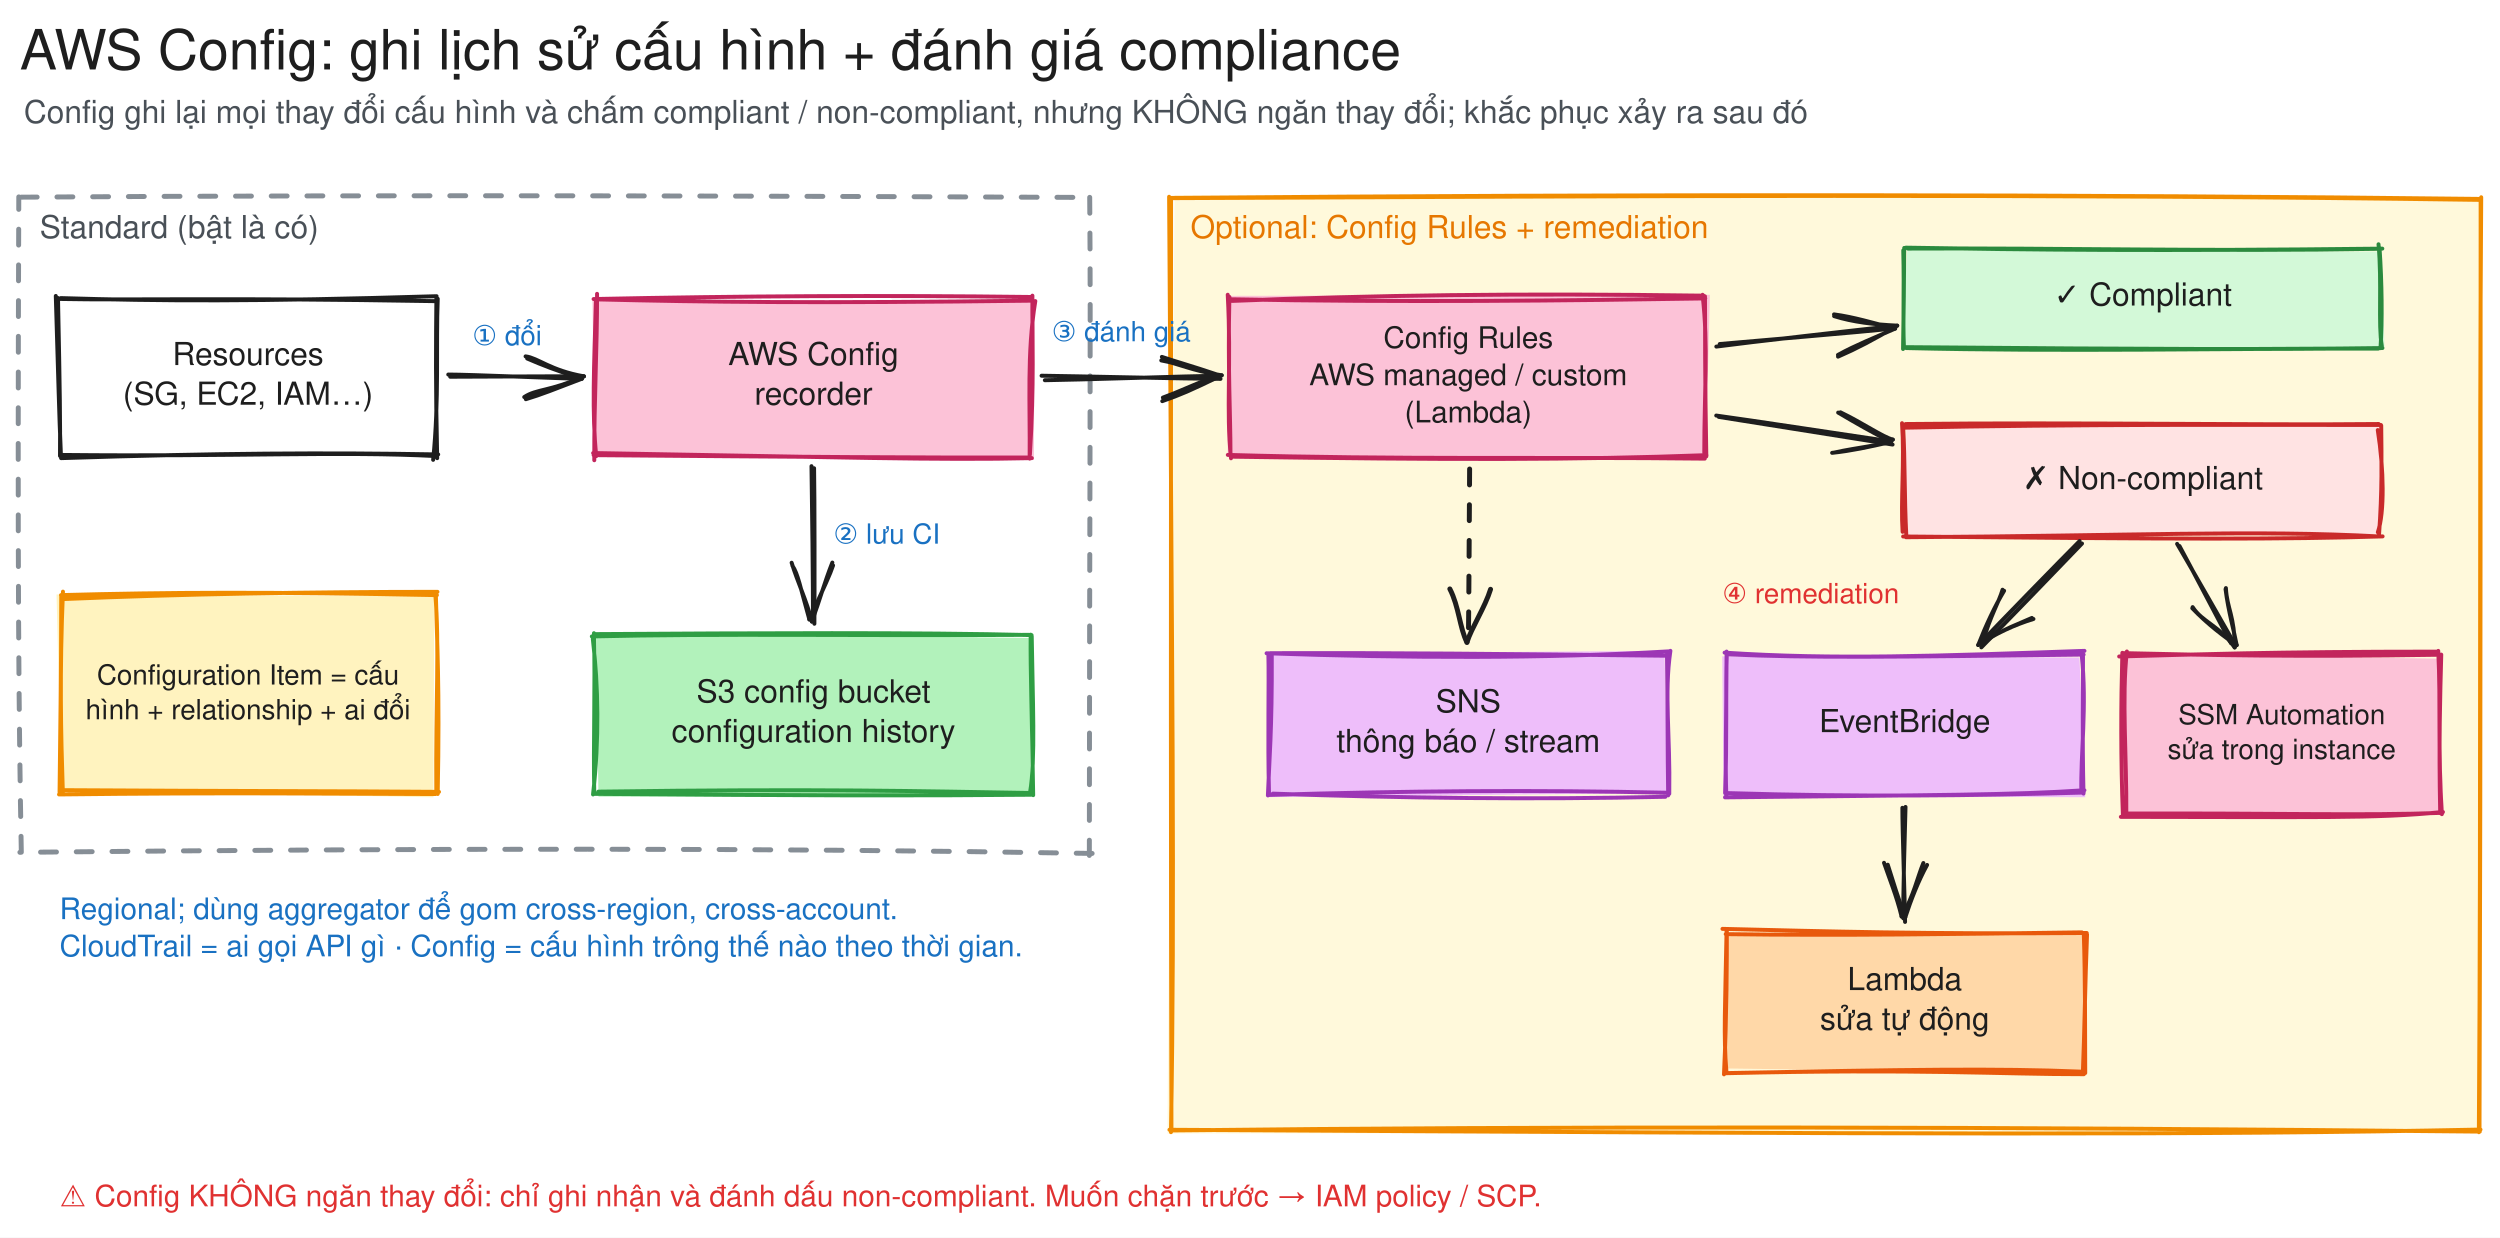
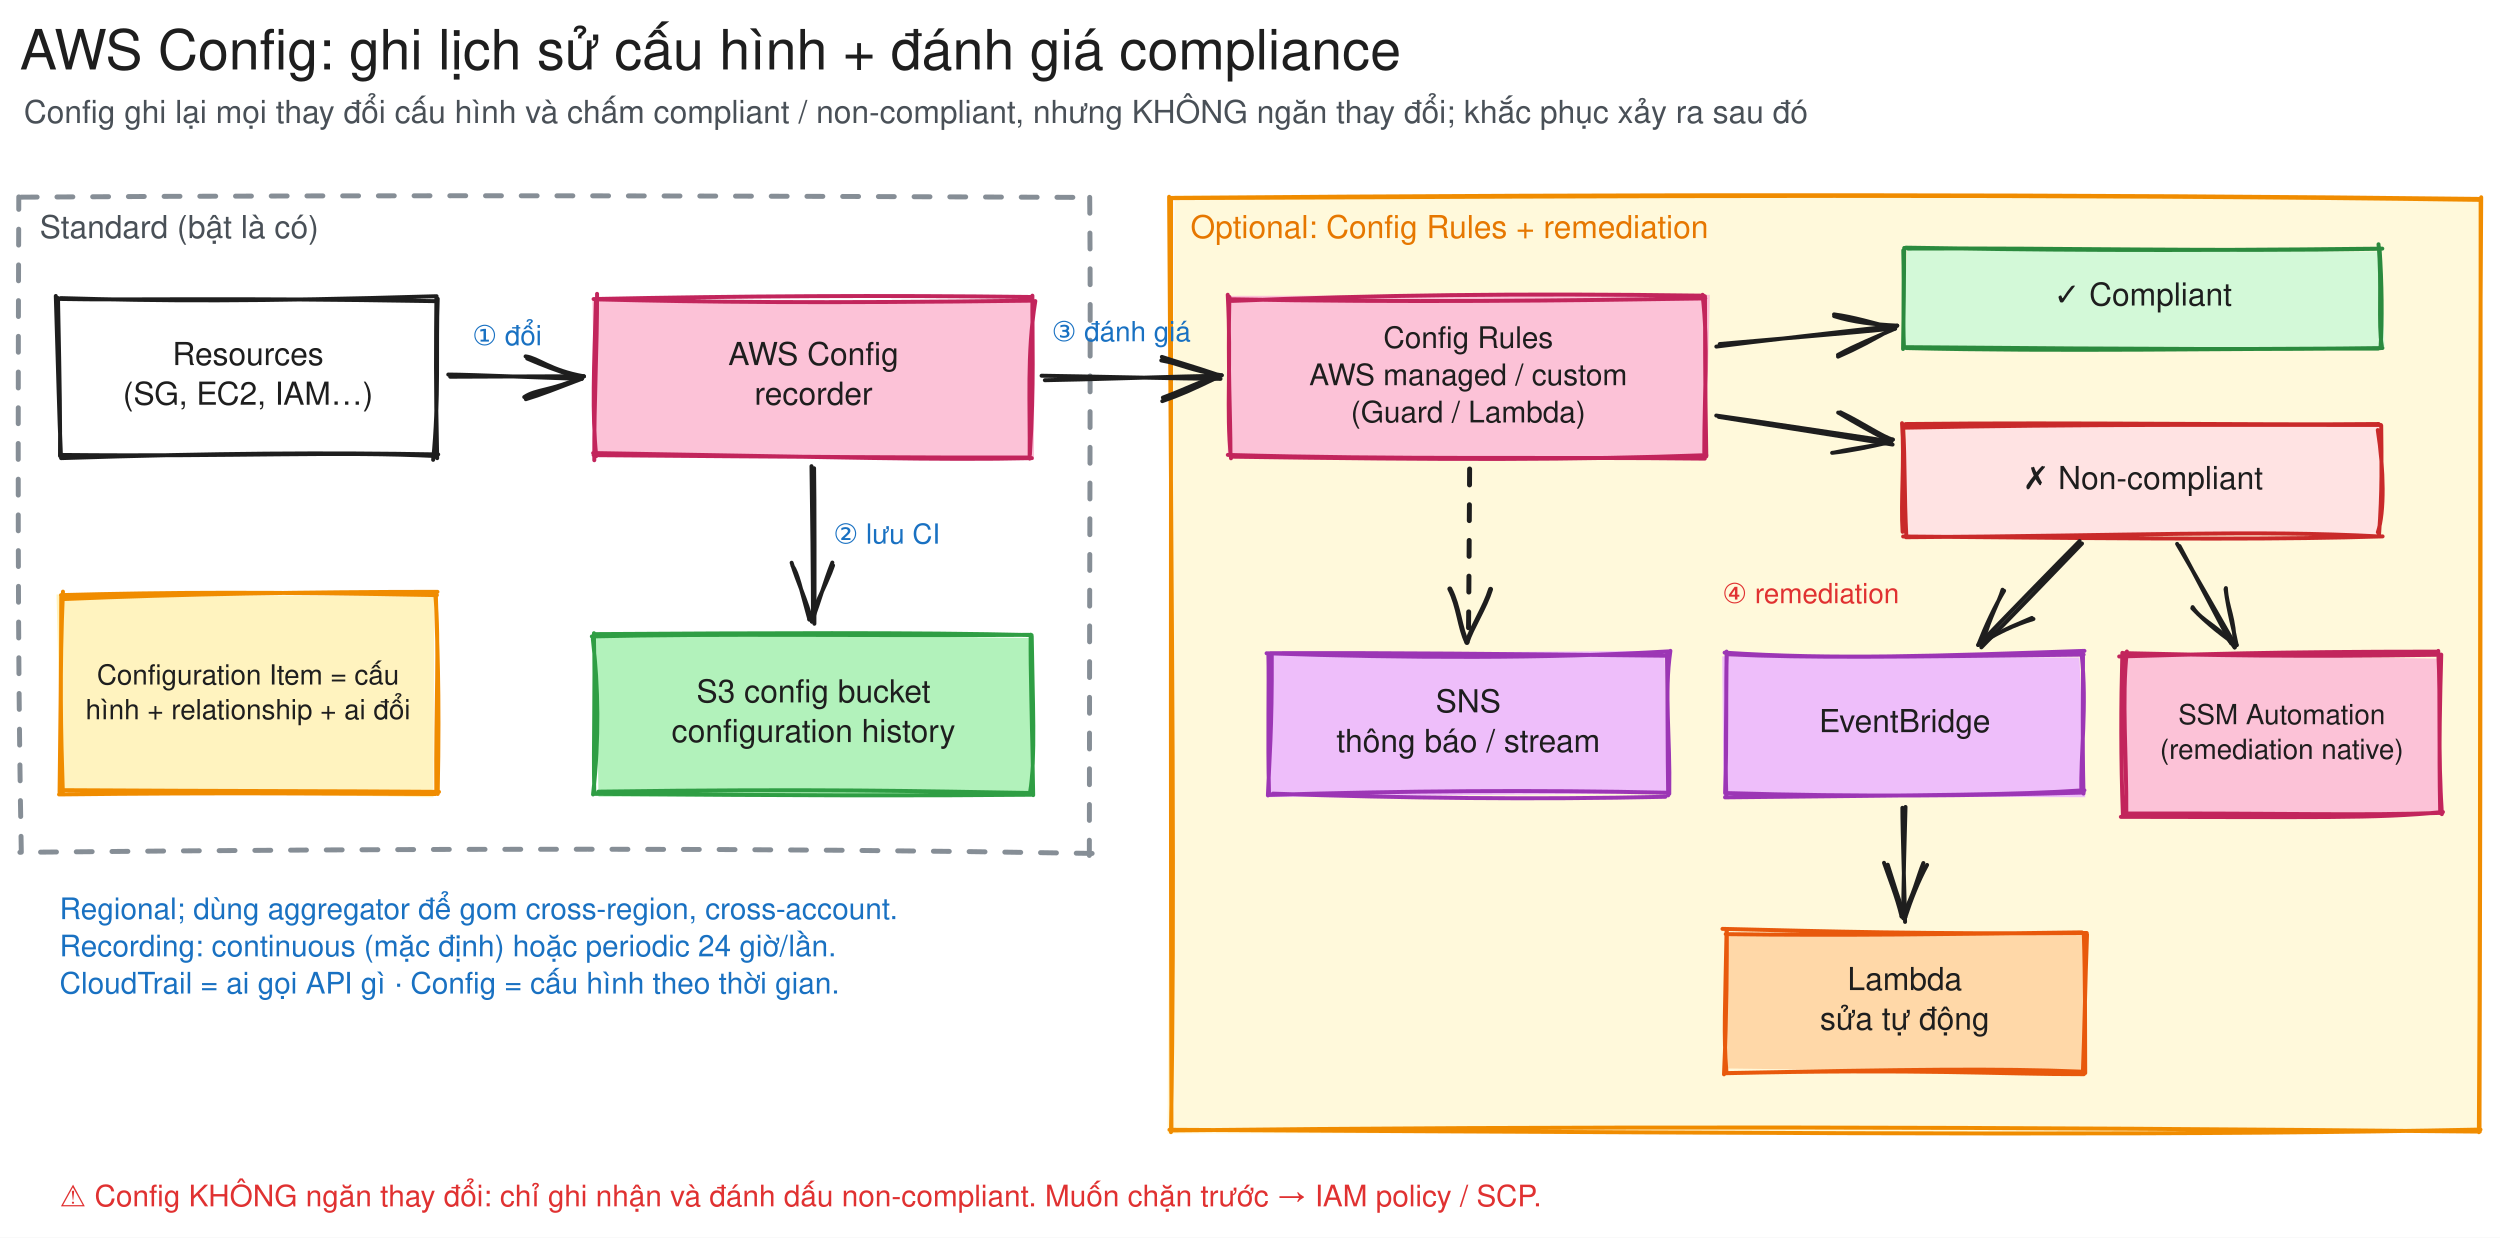
<svg xmlns="http://www.w3.org/2000/svg" version="1.1" viewBox="0 0 1260 623.75" width="1260" height="623.75">
  <defs>
    <style>
      @font-face {
        font-family: "Virgil";
        src: url("https://excalidraw.com/Virgil.woff2");
      }
      @font-face {
        font-family: "Cascadia";
        src: url("https://excalidraw.com/Cascadia.woff2");
      }
    </style>
  </defs>
  <rect x="0" y="0" width="1260" height="623.75" fill="#ffffff" />
  <g transform="translate(10 10) rotate(0 350.28 17.5)">
    <text x="0" y="25" font-family="Helvetica, Segoe UI Emoji" font-size="28px" fill="#1e1e1e" text-anchor="start" style="white-space: pre;" direction="ltr">AWS Config: ghi lịch sử cấu hình + đánh giá compliance</text>
  </g>
  <g transform="translate(12 48) rotate(0 461.04 10)">
    <text x="0" y="14" font-family="Helvetica, Segoe UI Emoji" font-size="16px" fill="#495057" text-anchor="start" style="white-space: pre;" direction="ltr">Config ghi lại mọi thay đổi cấu hình và chấm compliant / non-compliant, nhưng KHÔNG ngăn thay đổi; khắc phục xảy ra sau đó</text>
  </g>
  <g stroke-linecap="round" transform="translate(10 100) rotate(0 270 165)">
    <path d="M0.71 -0.63 C198.8 -1.98, 397.38 -1.11, 539.82 -0.49 M539.21 -0.53 C539.83 70.94, 539.12 143.07, 539.03 331.14 M540.43 330.13 C374.27 327.27, 208.79 327.52, 0.03 329.57 M0.74 329.51 C-0.51 261.52, -1.26 190.39, -0.53 -0.76" stroke="#868e96" stroke-width="2.5" fill="none" stroke-dasharray="8 10" />
  </g>
  <g transform="translate(20 106) rotate(0 74.16 10)">
    <text x="0" y="14" font-family="Helvetica, Segoe UI Emoji" font-size="16px" fill="#495057" text-anchor="start" style="white-space: pre;" direction="ltr">Standard (bật là có)</text>
  </g>
  <g stroke-linecap="round" transform="translate(590 100) rotate(0 330 235)">
    <path d="M1.95 -1.47 L661.28 0.22 L658.35 470.64 L-1.61 471.29" stroke="none" stroke-width="0" fill="#fff9db" />
    <path d="M-0.01 -0.13 C224.39 -1.17, 447.19 -2.39, 659.86 0.74 M-0.29 -0.25 C233.33 -2.25, 466.76 -2.03, 659.74 0.25 M660.53 -0.58 C659.44 144.48, 660.54 290.03, 659.34 470.63 M660.24 0.21 C660.13 106.55, 660.42 213.18, 659.67 470.02 M660.17 469.3 C519.17 472.2, 377.43 471.64, -0.59 469.41 M659.82 470.33 C425.43 467.87, 190.65 467.51, 0.09 469.75 M0.16 470.62 C2.24 354.61, 0.67 238.45, -0.77 -0.83 M0.41 470.24 C0.05 333.84, 0.09 198.19, 0.22 0.1" stroke="#f08c00" stroke-width="2" fill="none" />
  </g>
  <g transform="translate(600 106) rotate(0 136.96 10)">
    <text x="0" y="14" font-family="Helvetica, Segoe UI Emoji" font-size="16px" fill="#e67700" text-anchor="start" style="white-space: pre;" direction="ltr">Optional: Config Rules + remediation</text>
  </g>
  <g stroke-linecap="round" transform="translate(30 150) rotate(0 95 40)">
    <path d="M-0.03 0.23 L190.65 -0.53 L191.07 79.58 L0.51 78.26" stroke="none" stroke-width="0" fill="#ffffff" />
    <path d="M-1.41 0.65 C39.38 1.46, 78.42 -0.11, 190.6 1.8 M0.63 0.24 C50.33 1.75, 98.27 2.06, 190.04 -0.71 M190.61 0.57 C189.69 23.82, 191.39 51.74, 188.3 81.76 M189.94 0.23 C189.74 22.08, 189.49 43.76, 190.34 80.92 M189.94 79.87 C141.27 77.34, 89.86 80.23, 1.34 79.29 M190.85 79.03 C134.64 78.06, 79.6 78.32, 0.79 80.9 M0.65 78.06 C-0.18 59.83, -0.64 38.99, -1.88 -0.84 M0.24 79.79 C0.39 63.77, 0.2 47.55, -0.77 0.2" stroke="#1e1e1e" stroke-width="2" fill="none" />
  </g>
  <g transform="translate(66.76 170) rotate(0 58.24 20)">
    <text x="58.24" y="14" font-family="Helvetica, Segoe UI Emoji" font-size="16px" fill="#1e1e1e" text-anchor="middle" style="white-space: pre;" direction="ltr">Resources</text>
    <text x="58.24" y="34" font-family="Helvetica, Segoe UI Emoji" font-size="16px" fill="#1e1e1e" text-anchor="middle" style="white-space: pre;" direction="ltr">(SG, EC2, IAM…)</text>
  </g>
  <g stroke-linecap="round" transform="translate(300 150) rotate(0 110 40)">
    <path d="M-1.4 1.72 L221.42 1.7 L221.08 81.85 L-0.21 80.1" stroke="none" stroke-width="0" fill="#fcc2d7" />
    <path d="M0.94 0.89 C55.87 2.23, 110.08 2.91, 219.74 1.54 M-0.83 0.72 C71.87 -0.83, 145.36 -1.25, 219.7 -0.32 M221.8 1.74 C217.48 28.09, 219.23 53.58, 218.94 81.16 M220.33 -0.99 C220.17 20.56, 221.29 42.94, 219.08 79.07 M220.04 80.89 C173.33 82.02, 123.45 80.41, -1.06 78.33 M219.38 80.6 C162.39 80.71, 105.98 80.28, -0.81 79.39 M-0.48 81.96 C-0.6 51.46, 0.97 25.12, 0.92 -1.91 M0.51 79.9 C-1.71 58.13, -0.6 35.6, 0.38 0.64" stroke="#c2255c" stroke-width="2" fill="none" />
  </g>
  <g transform="translate(366.24 170) rotate(0 43.76 20)">
    <text x="43.76" y="14" font-family="Helvetica, Segoe UI Emoji" font-size="16px" fill="#1e1e1e" text-anchor="middle" style="white-space: pre;" direction="ltr">AWS Config</text>
    <text x="43.76" y="34" font-family="Helvetica, Segoe UI Emoji" font-size="16px" fill="#1e1e1e" text-anchor="middle" style="white-space: pre;" direction="ltr">recorder</text>
  </g>
  <g stroke-linecap="round" transform="translate(300 320) rotate(0 110 40)">
    <path d="M0.44 -0.93 L218.94 1.51 L219.48 81.15 L1.62 81.52" stroke="none" stroke-width="0" fill="#b2f2bb" />
    <path d="M-1.72 0.76 C63.2 -0.8, 129.99 0.49, 218.71 -0.03 M0.3 -0.41 C81.72 -0.92, 162.83 -1.35, 219.91 0.09 M219.99 0.64 C220.41 31.97, 221.97 63.39, 219.13 79.41 M219.45 -0.13 C219.28 18.83, 220.1 39.37, 220.72 80.76 M219.26 79.67 C164.88 78.78, 113.52 77.44, 1.56 78.99 M219.74 80.55 C162.66 81.1, 103.45 80.97, -0.52 80.1 M-1.11 80.41 C2.05 52.64, 1.58 25.9, -1.22 1.99 M-0.49 80.04 C-1.06 53.99, 0.08 26.5, -0.65 -0.87" stroke="#2f9e44" stroke-width="2" fill="none" />
  </g>
  <g transform="translate(328.48 340) rotate(0 81.52 20)">
    <text x="81.52" y="14" font-family="Helvetica, Segoe UI Emoji" font-size="16px" fill="#1e1e1e" text-anchor="middle" style="white-space: pre;" direction="ltr">S3 config bucket</text>
    <text x="81.52" y="34" font-family="Helvetica, Segoe UI Emoji" font-size="16px" fill="#1e1e1e" text-anchor="middle" style="white-space: pre;" direction="ltr">configuration history</text>
  </g>
  <g stroke-linecap="round" transform="translate(30 300) rotate(0 95 50)">
    <path d="M-1.52 -0.38 L188.86 0.41 L188.48 101.85 L1.04 98.4" stroke="none" stroke-width="0" fill="#fff3bf" />
    <path d="M1.52 1.95 C62.63 -0.66, 124.27 -1.67, 190.47 -1.72 M0.74 -0.06 C53.87 -1.5, 106.32 -1.77, 190.19 -0.05 M189.36 -0.87 C191.58 25.73, 189.54 53.18, 189.89 99.43 M189.66 -0.57 C190.2 23.44, 191.69 45.47, 190.6 100.17 M191.26 99.1 C137.19 98.64, 85.18 98.78, 1.74 98.24 M189.46 100.2 C137.49 100.07, 84.09 99.38, -0.25 100.4 M1.67 99.19 C0.69 69.38, -0.01 39.21, 1.73 -1.82 M0.02 99.28 C0.28 70.88, 0.85 41.8, 0.87 0.38" stroke="#f08c00" stroke-width="2" fill="none" />
  </g>
  <g transform="translate(39.53 332.5) rotate(0 85.47 17.5)">
    <text x="85.47" y="12.5" font-family="Helvetica, Segoe UI Emoji" font-size="14px" fill="#1e1e1e" text-anchor="middle" style="white-space: pre;" direction="ltr">Configuration Item = cấu</text>
    <text x="85.47" y="30" font-family="Helvetica, Segoe UI Emoji" font-size="14px" fill="#1e1e1e" text-anchor="middle" style="white-space: pre;" direction="ltr">hình + relationship + ai đổi</text>
  </g>
  <g stroke-linecap="round" transform="translate(620 150) rotate(0 120 40)">
    <path d="M-0.84 -0.89 L241.79 -1.41 L239.71 80.32 L-1.25 79.97" stroke="none" stroke-width="0" fill="#fcc2d7" />
    <path d="M0.91 1.66 C72.47 -1.24, 143.75 -2.31, 238.61 -0.99 M-0.28 0.82 C86.15 2.5, 171.95 1.51, 239.43 0.4 M238.09 -1.43 C241.09 24.59, 238.95 47.28, 238.96 78.09 M239.3 -0.65 C239.49 16.68, 239.13 33.55, 239.98 80.04 M239.2 81.15 C161.74 80.24, 83.52 81.74, -1.18 79.27 M240.07 79.4 C174.67 81.84, 110.27 81.79, 0.44 80.16 M0.42 80.98 C-2.12 56.61, 0.65 33.77, -1.22 -1.45 M0.16 79.04 C0.15 58.42, -1.22 36.85, -0.39 -0.35" stroke="#c2255c" stroke-width="2" fill="none" />
  </g>
-   <g transform="translate(657.275 161.875) rotate(0 82.725 28.125)">
-     <text x="82.725" y="13.5" font-family="Helvetica, Segoe UI Emoji" font-size="15px" fill="#1e1e1e" text-anchor="middle" style="white-space: pre;" direction="ltr">Config Rules</text>
-     <text x="82.725" y="32.25" font-family="Helvetica, Segoe UI Emoji" font-size="15px" fill="#1e1e1e" text-anchor="middle" style="white-space: pre;" direction="ltr">AWS managed / custom</text>
-     <text x="82.725" y="51" font-family="Helvetica, Segoe UI Emoji" font-size="15px" fill="#1e1e1e" text-anchor="middle" style="white-space: pre;" direction="ltr">(Lambda)</text>
+   <g transform="translate(657.27 161.88) rotate(0 82.72 28.12)">
+     <text x="82.72" y="13.5" font-family="Helvetica, Segoe UI Emoji" font-size="15px" fill="#1e1e1e" text-anchor="middle" style="white-space: pre;" direction="ltr">Config Rules</text>
+     <text x="82.72" y="32.25" font-family="Helvetica, Segoe UI Emoji" font-size="15px" fill="#1e1e1e" text-anchor="middle" style="white-space: pre;" direction="ltr">AWS managed / custom</text>
+     <text x="82.72" y="51" font-family="Helvetica, Segoe UI Emoji" font-size="15px" fill="#1e1e1e" text-anchor="middle" style="white-space: pre;" direction="ltr">(Guard / Lambda)</text>
  </g>
  <g stroke-linecap="round" transform="translate(960 125) rotate(0 120 25)">
    <path d="M1.29 1.03 L240.25 1.79 L241.82 50.1 L-1.82 49.66" stroke="none" stroke-width="0" fill="#d3f9d8" />
    <path d="M1.55 0.29 C78.31 -0.13, 156.16 1.87, 239.06 0.39 M0.56 -0.18 C63.06 0.89, 126.16 1.6, 240.69 0.31 M238.77 -1.89 C240.58 17.35, 238.52 38.71, 240.44 49.43 M239.28 -0.04 C240.51 18.05, 240.68 36.23, 239.78 50.47 M238.69 50.69 C158.77 50.58, 79.56 52.33, 0.7 50.42 M240.74 50.41 C184.87 51.17, 128.99 51.06, -0.22 49.96 M-0.43 49.54 C-1.02 36.16, -0.22 22.45, -0.75 1.2 M-0.86 50.9 C-0.51 33.07, -0.38 15, -0.27 -0.05" stroke="#2b8a3e" stroke-width="2" fill="none" />
  </g>
  <g transform="translate(1035.6 140) rotate(0 44.4 10)">
    <text x="44.4" y="14" font-family="Helvetica, Segoe UI Emoji" font-size="16px" fill="#1e1e1e" text-anchor="middle" style="white-space: pre;" direction="ltr">✓ Compliant</text>
  </g>
  <g stroke-linecap="round" transform="translate(960 215) rotate(0 120 27.5)">
    <path d="M0.92 -1.95 L239.22 -0.27 L239.42 54.1 L-0.68 55.49" stroke="none" stroke-width="0" fill="#ffe3e3" />
    <path d="M0.42 -1.29 C88.24 -2.25, 177.72 -0.65, 238.86 -1.3 M-0.54 0.56 C87.34 -1.31, 174.38 -0.84, 239.99 -0.81 M238.4 1.75 C241.52 21.61, 241.83 43.27, 238.43 53.27 M240.13 -0.56 C240.29 16.82, 240.66 32.2, 239.03 54.45 M239.6 55.4 C176.17 51.95, 115.09 55.1, 0.59 55.76 M240.83 55.34 C190.27 56.89, 141.27 56.76, -0.82 55.39 M-1.08 53.04 C-2.13 37.96, -0.04 17.3, -1.37 -1.71 M0.79 55.33 C-0.25 35.34, 0.14 17.06, -0.81 0.18" stroke="#c92a2a" stroke-width="2" fill="none" />
  </g>
  <g transform="translate(1018.64 232.5) rotate(0 61.36 10)">
    <text x="61.36" y="14" font-family="Helvetica, Segoe UI Emoji" font-size="16px" fill="#1e1e1e" text-anchor="middle" style="white-space: pre;" direction="ltr">✗ Non-compliant</text>
  </g>
  <g stroke-linecap="round" transform="translate(640 330) rotate(0 100 35)">
    <path d="M0.22 -0.55 L198.9 -2 L200.61 69.67 L-0.9 71.76" stroke="none" stroke-width="0" fill="#eebefa" />
    <path d="M-1.64 -0.75 C68.63 1.71, 139.53 1.97, 201.53 -1.74 M0.26 -0.81 C59.22 -1.03, 118.02 -0.43, 200.41 0.49 M201.88 -1.98 C198.67 19.86, 201.82 40.28, 201.31 70.08 M200.16 -0.26 C200.53 23.22, 200.41 49.14, 200.76 70.86 M199.35 71.58 C132.85 73.08, 66.63 72.27, 1.51 69.99 M200.33 69.54 C134.2 68.03, 67.59 68.59, -0.72 70.66 M-0.98 70.9 C-0.36 53.91, 1.16 37.64, 0.97 -0.03 M-0.43 69.45 C-1.13 42.21, -0.36 14.45, -0.74 -0.43" stroke="#9c36b5" stroke-width="2" fill="none" />
  </g>
  <g transform="translate(667.12 345) rotate(0 72.88 20)">
    <text x="72.88" y="14" font-family="Helvetica, Segoe UI Emoji" font-size="16px" fill="#1e1e1e" text-anchor="middle" style="white-space: pre;" direction="ltr">SNS</text>
    <text x="72.88" y="34" font-family="Helvetica, Segoe UI Emoji" font-size="16px" fill="#1e1e1e" text-anchor="middle" style="white-space: pre;" direction="ltr">thông báo / stream</text>
  </g>
  <g stroke-linecap="round" transform="translate(870 330) rotate(0 90 35)">
    <path d="M-1.99 0.79 L178.06 1.36 L180.95 71.8 L-1.38 71.2" stroke="none" stroke-width="0" fill="#eebefa" />
    <path d="M-0.8 -1.07 C54.4 2.58, 106.03 0.62, 180.57 -1.96 M1 -0.21 C41.71 1.68, 84.39 1.09, 180.14 -0.09 M179.16 -0.12 C181.96 25.94, 178.5 50.58, 179.02 69.52 M179.83 0.92 C179.89 20.14, 179.39 39.28, 180.08 69.96 M180.55 68.29 C144.28 70.72, 108.73 70.66, -0.59 71.87 M180.17 69.45 C124.14 71.03, 68.21 71.75, -0.19 69.7 M0.07 71.77 C-0.55 52.74, 0.05 35.44, 0.2 -1.6 M-0.54 69.68 C0.47 43.46, -0.31 15.05, 0.28 0.66" stroke="#9c36b5" stroke-width="2" fill="none" />
  </g>
  <g transform="translate(913.44 355) rotate(0 46.56 10)">
    <text x="46.56" y="14" font-family="Helvetica, Segoe UI Emoji" font-size="16px" fill="#1e1e1e" text-anchor="middle" style="white-space: pre;" direction="ltr">EventBridge</text>
  </g>
  <g stroke-linecap="round" transform="translate(1070 330) rotate(0 80 40)">
    <path d="M0.61 -0.38 L158.59 1.97 L161.55 78.98 L1.8 80.41" stroke="none" stroke-width="0" fill="#fcc2d7" />
    <path d="M-1.94 0.87 C35.94 -0.15, 75.12 -1.56, 158.29 -1.58 M-0.25 -0.83 C43.75 0.17, 87.05 1.14, 159.17 -0.01 M158.88 -1.95 C160.22 24.64, 158.61 48.48, 160.69 80.34 M160.39 -0.08 C159.83 21.4, 159.12 42.81, 159.86 79.83 M161.24 79.23 C127.42 82.72, 94.95 81.71, -1.09 81.7 M160.99 79.67 C120.23 81.14, 80.35 79.77, 0.78 80.03 M1.66 80.23 C1.88 52.47, -0.7 21.24, 1.95 -1.65 M-0.05 80.98 C-1.14 52.48, -1.06 24.94, -0.33 -0.97" stroke="#c2255c" stroke-width="2" fill="none" />
  </g>
-   <g transform="translate(1088.33 352.5) rotate(0 61.67 17.5)">
-     <text x="61.67" y="12.5" font-family="Helvetica, Segoe UI Emoji" font-size="14px" fill="#1e1e1e" text-anchor="middle" style="white-space: pre;" direction="ltr">SSM Automation</text>
-     <text x="61.67" y="30" font-family="Helvetica, Segoe UI Emoji" font-size="14px" fill="#1e1e1e" text-anchor="middle" style="white-space: pre;" direction="ltr">sửa trong instance</text>
+   <g transform="translate(1081.48 352.5) rotate(0 68.52 17.5)">
+     <text x="68.52" y="12.5" font-family="Helvetica, Segoe UI Emoji" font-size="14px" fill="#1e1e1e" text-anchor="middle" style="white-space: pre;" direction="ltr">SSM Automation</text>
+     <text x="68.52" y="30" font-family="Helvetica, Segoe UI Emoji" font-size="14px" fill="#1e1e1e" text-anchor="middle" style="white-space: pre;" direction="ltr">(remediation native)</text>
  </g>
  <g stroke-linecap="round" transform="translate(870 470) rotate(0 90 35)">
    <path d="M-0.06 1.49 L180.02 0.98 L181.65 71.07 L-0.33 68.5" stroke="none" stroke-width="0" fill="#ffd8a8" />
    <path d="M-1.87 -1.85 C49.3 -0.6, 100.91 0.88, 181.71 0.23 M-0.24 0.8 C58.15 1.62, 116.18 0.76, 179.25 -0.09 M181.86 0.96 C180.9 24.95, 180.56 51.92, 179.78 70.08 M180.24 0.56 C180.99 23.3, 180.85 47.86, 180.95 70.81 M180.27 71.4 C138.42 71.44, 98.07 68.58, -0.56 70.91 M179.22 70.12 C136.65 68.35, 91.54 69.07, 0.65 70.83 M-1.11 71.47 C0.3 41.06, 0.35 12.33, 0.32 -0.92 M0.09 69.85 C-1.4 52.51, -0.49 36.48, 0.18 -0.53" stroke="#e8590c" stroke-width="2" fill="none" />
  </g>
  <g transform="translate(917.36 485) rotate(0 42.64 20)">
    <text x="42.64" y="14" font-family="Helvetica, Segoe UI Emoji" font-size="16px" fill="#1e1e1e" text-anchor="middle" style="white-space: pre;" direction="ltr">Lambda</text>
    <text x="42.64" y="34" font-family="Helvetica, Segoe UI Emoji" font-size="16px" fill="#1e1e1e" text-anchor="middle" style="white-space: pre;" direction="ltr">sửa tự động</text>
  </g>
  <g stroke-linecap="round">
    <g transform="translate(226 190) rotate(0 34 0)">
      <path d="M0.9 -0.12 C12.34 -0.24, 56.92 -0.3, 67.92 -0.39 M-0.08 -1.23 C11.26 -1.21, 55.38 0.69, 66.92 0.94" stroke="#1e1e1e" stroke-width="2" fill="none" />
    </g>
    <g transform="translate(226 190) rotate(0 34 0)">
      <path d="M38.21 10.12 C44.54 5.94, 50.87 7.38, 68.33 -0.32 M39.02 11.2 C46.71 8.91, 53.64 6.11, 67.3 0.87" stroke="#1e1e1e" stroke-width="2" fill="none" />
    </g>
    <g transform="translate(226 190) rotate(0 34 0)">
      <path d="M38.89 -10.39 C45.12 -9.66, 51.28 -3.32, 68.33 -0.32 M39.69 -9.31 C47.05 -6.12, 53.8 -3.43, 67.3 0.87" stroke="#1e1e1e" stroke-width="2" fill="none" />
    </g>
  </g>
  <g stroke-linecap="round">
    <g transform="translate(410 236) rotate(0 0 39)">
      <path d="M0.3 -0.01 C0.56 13.01, 0.58 65.42, 0.45 78.38 M-1.01 -1.06 C-0.76 11.57, -0.18 63.12, -0.27 76.46" stroke="#1e1e1e" stroke-width="2" fill="none" />
    </g>
    <g transform="translate(410 236) rotate(0 0 39)">
      <path d="M-10.65 49.05 C-7.83 53.18, -6.71 59.73, -2.08 76.22 M-11.02 47.61 C-7.94 57.63, -3.44 66.73, -0.82 77.27" stroke="#1e1e1e" stroke-width="2" fill="none" />
    </g>
    <g transform="translate(410 236) rotate(0 0 39)">
      <path d="M9.87 48.97 C8.52 53.17, 5.46 59.73, -2.08 76.22 M9.5 47.53 C5.58 57.48, 3.09 66.6, -0.82 77.27" stroke="#1e1e1e" stroke-width="2" fill="none" />
    </g>
  </g>
  <g stroke-linecap="round">
    <g transform="translate(526 190) rotate(0 44 0)">
      <path d="M-1.05 -0.64 C13.92 -0.48, 74.2 0.94, 89.14 0.95 M0.6 1.63 C15.56 1.48, 74.2 -0.47, 88.79 -0.67" stroke="#1e1e1e" stroke-width="2" fill="none" />
    </g>
    <g transform="translate(526 190) rotate(0 44 0)">
      <path d="M59.78 12.18 C69.28 8.83, 73.53 7.01, 89.74 -0.84 M60.09 10.39 C67.49 7.76, 74.25 4.42, 88.04 -1.02" stroke="#1e1e1e" stroke-width="2" fill="none" />
    </g>
    <g transform="translate(526 190) rotate(0 44 0)">
      <path d="M59.28 -8.34 C68.89 -6.66, 73.27 -3.46, 89.74 -0.84 M59.58 -10.13 C67.02 -7.6, 73.91 -5.79, 88.04 -1.02" stroke="#1e1e1e" stroke-width="2" fill="none" />
    </g>
  </g>
  <g stroke-linecap="round">
    <g transform="translate(865.9589 175.1813) rotate(0 44.0411 -5.181305)">
      <path d="M-0.93 -0.5 C13.84 -2.51, 73.86 -9.32, 88.85 -10.9 M0.79 -1.8 C15.44 -3.15, 73.64 -7.93, 88.31 -9.65" stroke="#1e1e1e" stroke-width="2" fill="none" />
    </g>
    <g transform="translate(865.9589 175.1813) rotate(0 44.0411 -5.181305)">
      <path d="M60.41 4.57 C68.93 0.93, 79.18 -4.36, 90.24 -11.06 M60.37 3.7 C69.45 -1.33, 78.39 -4.76, 89.21 -9.57" stroke="#1e1e1e" stroke-width="2" fill="none" />
    </g>
    <g transform="translate(865.9589 175.1813) rotate(0 44.0411 -5.181305)">
      <path d="M58.43 -15.85 C67.78 -12.9, 78.67 -11.61, 90.24 -11.06 M58.39 -16.73 C68.23 -15.42, 77.78 -12.5, 89.21 -9.57" stroke="#1e1e1e" stroke-width="2" fill="none" />
    </g>
  </g>
  <g stroke-linecap="round">
    <g transform="translate(865.9297 209.445) rotate(0 44.07027 6.804969)">
      <path d="M0.33 0.68 C14.8 2.97, 73.36 12.27, 87.93 14.61 M-0.95 -0.01 C13.25 1.88, 72.25 10.86, 86.88 13.01" stroke="#1e1e1e" stroke-width="2" fill="none" />
    </g>
    <g transform="translate(865.9297 209.445) rotate(0 44.07027 6.804969)">
      <path d="M58.61 18.64 C70.62 15.93, 82.29 15.25, 88.05 12.11 M57.46 18.79 C67.23 17.74, 75.79 15.88, 87.2 13.26" stroke="#1e1e1e" stroke-width="2" fill="none" />
    </g>
    <g transform="translate(865.9297 209.445) rotate(0 44.07027 6.804969)">
      <path d="M61.65 -1.65 C72.62 3.6, 83.1 10.87, 88.05 12.11 M60.5 -1.5 C69.44 3.75, 77.06 8.21, 87.2 13.26" stroke="#1e1e1e" stroke-width="2" fill="none" />
    </g>
  </g>
  <g stroke-linecap="round">
    <g transform="translate(740 236) rotate(0 0 44)">
      <path d="M0.69 0.39 C0.59 15.24, 0.28 74.57, 0.05 89.02" stroke="#1e1e1e" stroke-width="2.5" fill="none" stroke-dasharray="8 10" />
    </g>
    <g transform="translate(740 236) rotate(0 0 44)">
      <path d="M-9.28 60.82 C-4.67 69.73, -4.32 80.52, -0.66 87.73" stroke="#1e1e1e" stroke-width="2.5" fill="none" />
    </g>
    <g transform="translate(740 236) rotate(0 0 44)">
      <path d="M11.24 61.01 C8.5 69.98, 1.5 80.69, -0.66 87.73" stroke="#1e1e1e" stroke-width="2.5" fill="none" />
    </g>
  </g>
  <g stroke-linecap="round">
    <g transform="translate(1048.863 274.2862) rotate(0 -25.18908 25.71385)">
      <path d="M0.47 -0.35 C-7.84 8.39, -41.71 43.37, -50.26 51.99 M-0.74 -1.59 C-9.16 6.85, -42.62 41.12, -51.14 50.16" stroke="#1e1e1e" stroke-width="2" fill="none" />
    </g>
    <g transform="translate(1048.863 274.2862) rotate(0 -25.18908 25.71385)">
      <path d="M-39.58 22.93 C-41.43 29.36, -45.72 35.79, -49.53 49.51 M-38.79 23.46 C-43.42 31.21, -47.79 40.42, -51.85 50.82" stroke="#1e1e1e" stroke-width="2" fill="none" />
    </g>
    <g transform="translate(1048.863 274.2862) rotate(0 -25.18908 25.71385)">
      <path d="M-24.79 37.15 C-30.55 39.83, -38.79 42.45, -49.53 49.51 M-24 37.68 C-33.55 40.6, -42.94 44.97, -51.85 50.82" stroke="#1e1e1e" stroke-width="2" fill="none" />
    </g>
  </g>
  <g stroke-linecap="round">
    <g transform="translate(1097.986 275.2595) rotate(0 13.58304 24.74053)">
      <path d="M0.48 -0.07 C4.96 8.05, 21.83 40.48, 26.44 48.92 M-0.72 -1.15 C4.19 7.11, 24 41.83, 28.77 50.16" stroke="#1e1e1e" stroke-width="2" fill="none" />
    </g>
    <g transform="translate(1097.986 275.2595) rotate(0 13.58304 24.74053)">
      <path d="M7.11 30.72 C11.97 38.27, 20.38 39.9, 28.28 51.05 M6.93 31.28 C14.36 39.12, 23.39 45.95, 29.31 49.9" stroke="#1e1e1e" stroke-width="2" fill="none" />
    </g>
    <g transform="translate(1097.986 275.2595) rotate(0 13.58304 24.74053)">
      <path d="M23.87 21.13 C24.35 31.27, 28.35 35.41, 28.28 51.05 M23.69 21.69 C25.11 32.98, 28.11 43.26, 29.31 49.9" stroke="#1e1e1e" stroke-width="2" fill="none" />
    </g>
  </g>
  <g stroke-linecap="round">
    <g transform="translate(960 406) rotate(0 0 29)">
      <path d="M-1.2 1.14 C-1.26 10.94, 0.07 49.09, 0.15 58.65 M0.38 0.7 C0.11 10.16, -0.96 47.58, -0.72 56.86" stroke="#1e1e1e" stroke-width="2" fill="none" />
    </g>
    <g transform="translate(960 406) rotate(0 0 29)">
      <path d="M-8.57 29.81 C-6.06 37.92, -2.98 47.7, 0.26 56.32 M-10.46 28.85 C-7.93 36.33, -4.11 45.54, -1.59 55.93" stroke="#1e1e1e" stroke-width="2" fill="none" />
    </g>
    <g transform="translate(960 406) rotate(0 0 29)">
      <path d="M11.26 29.92 C6.91 37.8, 3.12 47.54, 0.26 56.32 M9.38 28.96 C6.35 36.21, 4.61 45.39, -1.59 55.93" stroke="#1e1e1e" stroke-width="2" fill="none" />
    </g>
  </g>
  <g transform="translate(238 162) rotate(0 15.96 8.75)">
    <text x="0" y="12" font-family="Helvetica, Segoe UI Emoji" font-size="14px" fill="#1971c2" text-anchor="start" style="white-space: pre;" direction="ltr">① đổi</text>
  </g>
  <g transform="translate(420 262) rotate(0 24.5 8.75)">
    <text x="0" y="12" font-family="Helvetica, Segoe UI Emoji" font-size="14px" fill="#1971c2" text-anchor="start" style="white-space: pre;" direction="ltr">② lưu CI</text>
  </g>
  <g transform="translate(530 160) rotate(0 32.76 8.75)">
    <text x="0" y="12" font-family="Helvetica, Segoe UI Emoji" font-size="14px" fill="#1971c2" text-anchor="start" style="white-space: pre;" direction="ltr">③ đánh giá</text>
  </g>
  <g transform="translate(868 292) rotate(0 46.27 8.75)">
    <text x="0" y="12" font-family="Helvetica, Segoe UI Emoji" font-size="14px" fill="#e03131" text-anchor="start" style="white-space: pre;" direction="ltr">④ remediation</text>
  </g>
-   <g transform="translate(30 450) rotate(0 255.525 18.75)">
+   <g transform="translate(30 450) rotate(0 208.46 28.12)">
    <text x="0" y="13.25" font-family="Helvetica, Segoe UI Emoji" font-size="15px" fill="#1971c2" text-anchor="start" style="white-space: pre;" direction="ltr">Regional; dùng aggregator để gom cross-region, cross-account.</text>
-     <text x="0" y="32" font-family="Helvetica, Segoe UI Emoji" font-size="15px" fill="#1971c2" text-anchor="start" style="white-space: pre;" direction="ltr">CloudTrail = ai gọi API gì · Config = cấu hình trông thế nào theo thời gian.</text>
+     <text x="0" y="32" font-family="Helvetica, Segoe UI Emoji" font-size="15px" fill="#1971c2" text-anchor="start" style="white-space: pre;" direction="ltr">Recording: continuous (mặc định) hoặc periodic 24 giờ/lần.</text>
+     <text x="0" y="50.75" font-family="Helvetica, Segoe UI Emoji" font-size="15px" fill="#1971c2" text-anchor="start" style="white-space: pre;" direction="ltr">CloudTrail = ai gọi API gì · Config = cấu hình theo thời gian.</text>
  </g>
  <g transform="translate(30 595) rotate(0 374.625 9.375)">
    <text x="0" y="13" font-family="Helvetica, Segoe UI Emoji" font-size="15px" fill="#e03131" text-anchor="start" style="white-space: pre;" direction="ltr">⚠ Config KHÔNG ngăn thay đổi: chỉ ghi nhận và đánh dấu non-compliant. Muốn chặn trước → IAM policy / SCP.</text>
  </g>
</svg>
